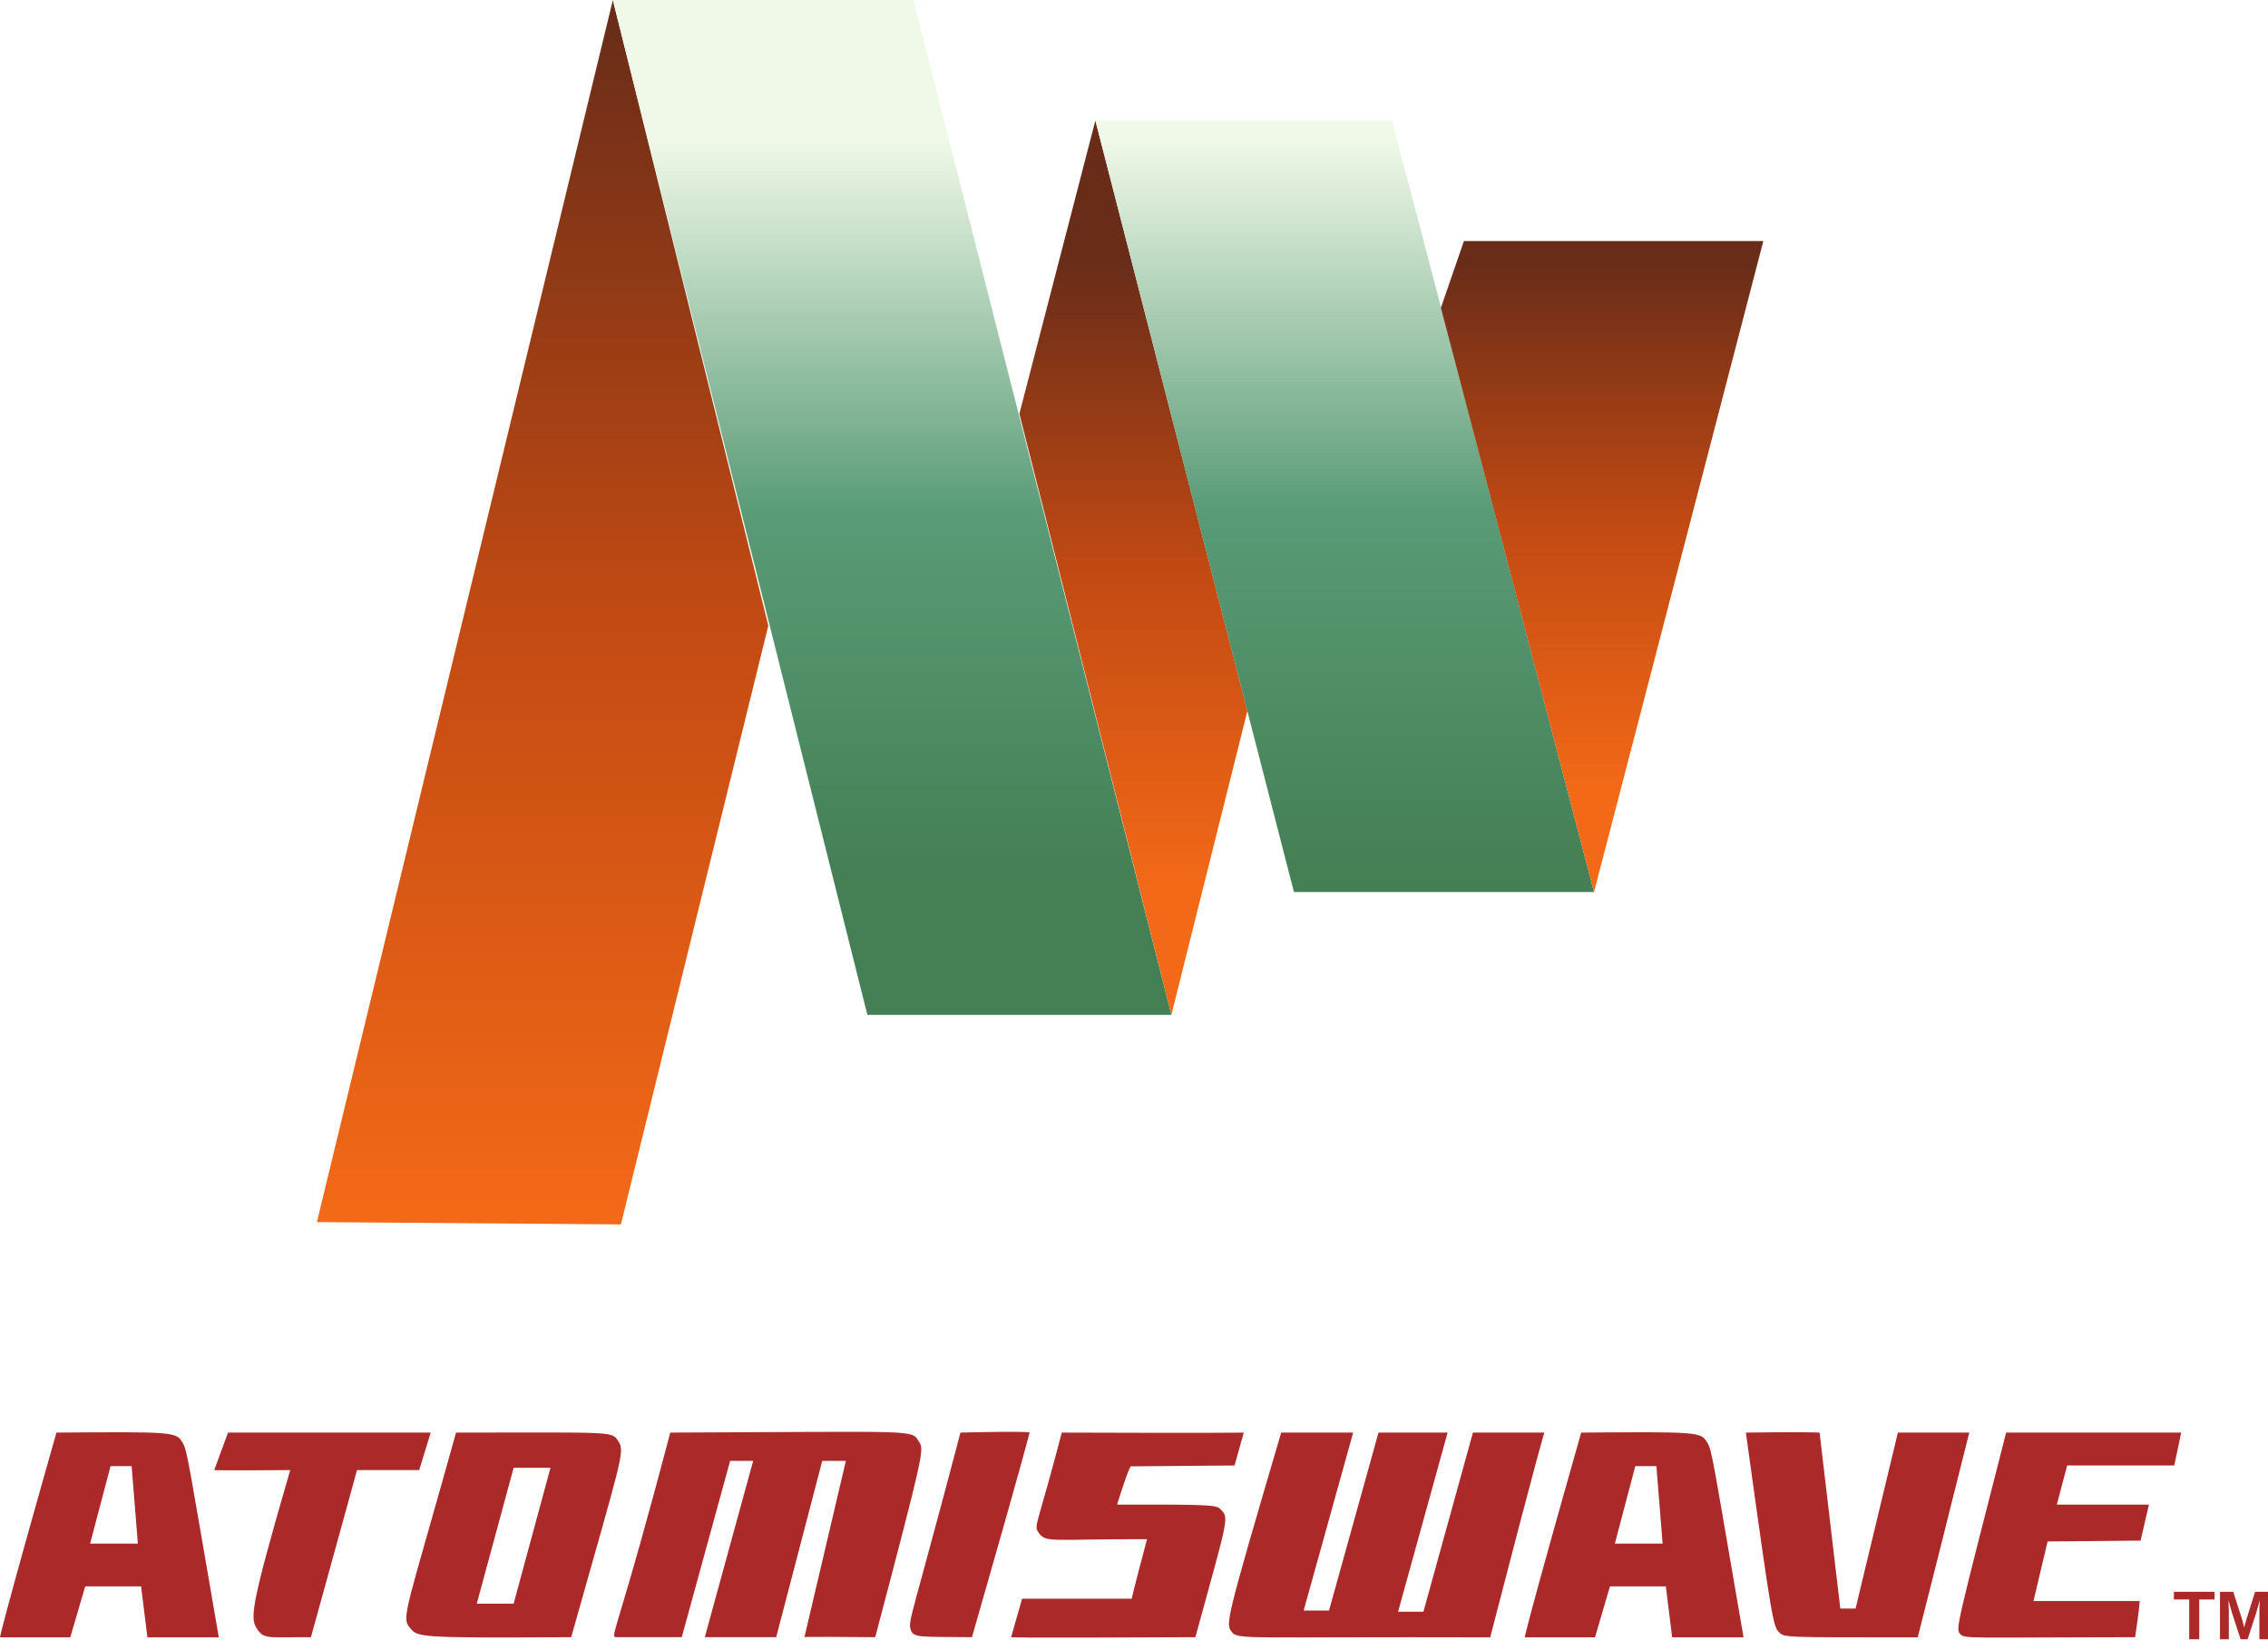
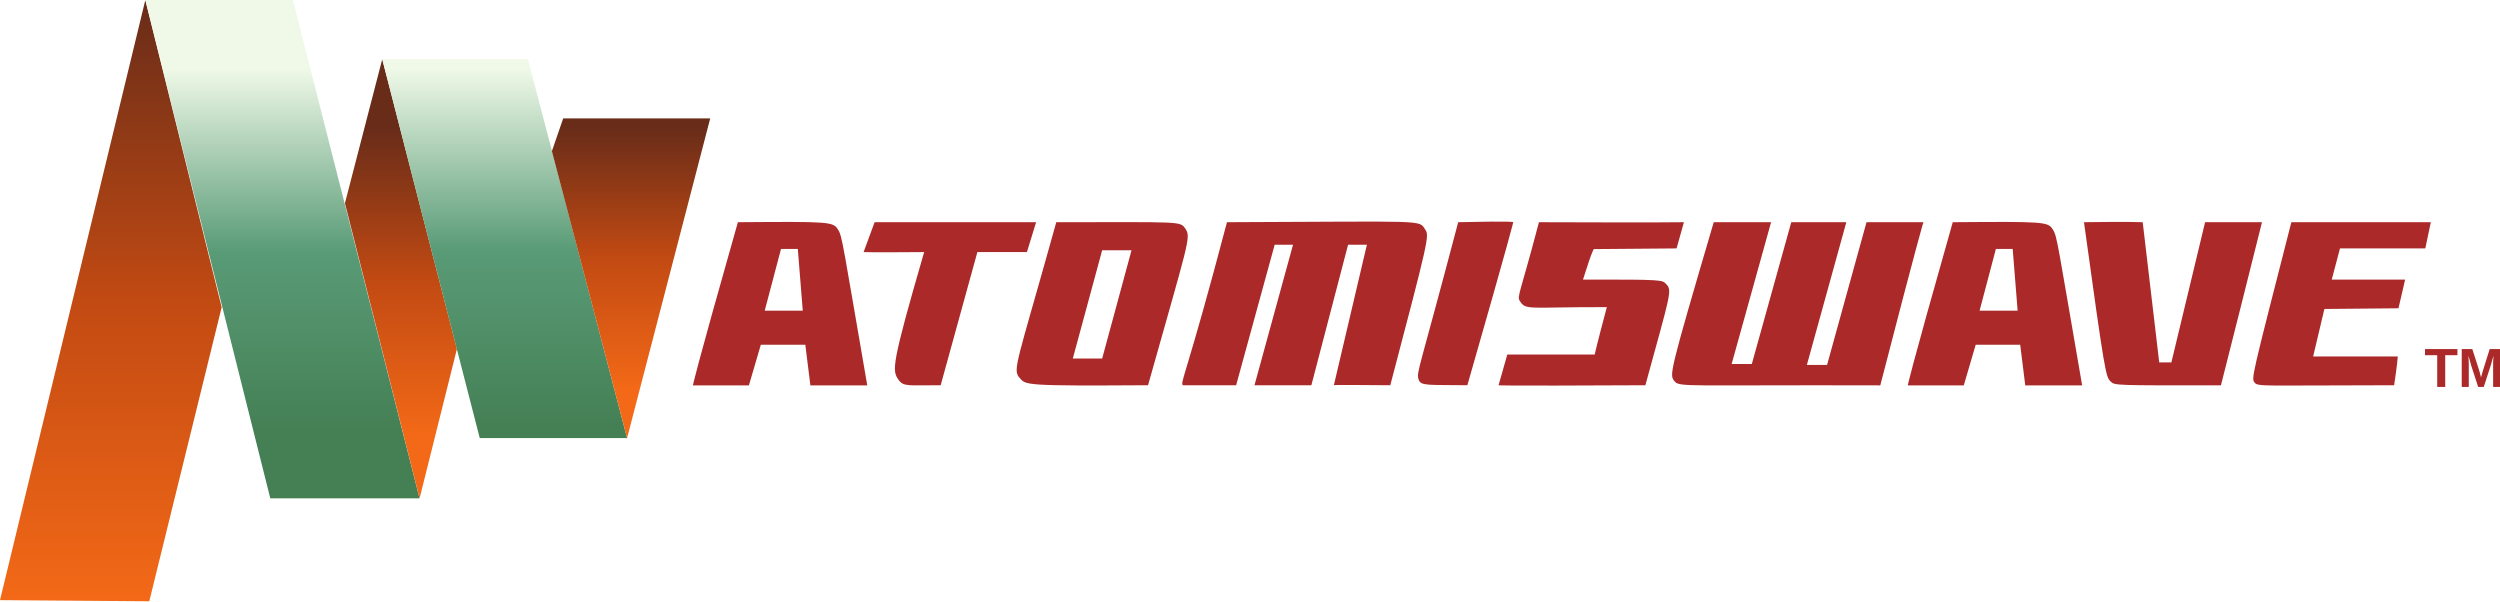
- <svg xmlns="http://www.w3.org/2000/svg" width="115.793mm" height="83.706mm" viewBox="0 0 115.793 83.706" version="1.1" id="svg8">
+ <svg xmlns="http://www.w3.org/2000/svg" width="982.478" height="236.296" viewBox="0 0 259.947 62.52" version="1.1" id="svg8">
  <defs id="defs2">
    <clipPath clipPathUnits="userSpaceOnUse" id="clipPath26">
      <path d="m 187.667,-350.224 c 0,0 42.833,-176.888 42.833,-176.888 0,0 22.5,90.555 22.5,90.555 0,0 -21.334,86.667 -21.334,86.667 0,0 -44,-0.334 -44,-0.334 z" id="path24" />
    </clipPath>
    <linearGradient x1="0" y1="0" x2="1" y2="0" gradientUnits="userSpaceOnUse" gradientTransform="matrix(-2e-5,-177.2217,177.2217,-2e-5,220.3335,-349.8897)" spreadMethod="pad" id="linearGradient38">
      <stop style="stop-opacity:1;stop-color:#f36917" offset="0" id="stop32" />
      <stop style="stop-opacity:1;stop-color:#c24a13" offset="0.5" id="stop34" />
      <stop style="stop-opacity:1;stop-color:#682c19" offset="1" id="stop36" />
    </linearGradient>
    <clipPath clipPathUnits="userSpaceOnUse" id="clipPath48">
-       <path d="m 230.5,-527.112 c 0,0 43.5,0 43.5,0 0,0 37.334,146.89 37.334,146.89 0,0 -44,0 -44,0 0,0 -36.834,-146.89 -36.834,-146.89 z" id="path46" />
+       <path d="m 230.5,-527.112 c 0,0 43.5,0 43.5,0 0,0 37.334,146.89 37.334,146.89 0,0 -44,0 -44,0 z" id="path46" />
    </clipPath>
    <linearGradient x1="0" y1="0" x2="1" y2="0" gradientUnits="userSpaceOnUse" gradientTransform="matrix(-0.14835,106.2346,-106.2346,-0.14835,270.9917,-507.1177)" spreadMethod="pad" id="linearGradient60">
      <stop style="stop-opacity:1;stop-color:#f0f9e8" offset="0" id="stop54" />
      <stop style="stop-opacity:1;stop-color:#599b77" offset="0.511" id="stop56" />
      <stop style="stop-opacity:1;stop-color:#458055" offset="1" id="stop58" />
    </linearGradient>
    <clipPath clipPathUnits="userSpaceOnUse" id="clipPath70">
-       <path d="m 300.332,-509.667 c 0,0 22.002,85.446 22.002,85.446 0,0 -11,44 -11,44 0,0 -22.001,-87 -22.001,-87 0,0 11,-42.446 11,-42.446 z" id="path68" />
+       <path d="m 300.332,-509.667 c 0,0 22.002,85.446 22.002,85.446 0,0 -11,44 -11,44 0,0 -22.001,-87 -22.001,-87 z" id="path68" />
    </clipPath>
    <linearGradient x1="0" y1="0" x2="1" y2="0" gradientUnits="userSpaceOnUse" gradientTransform="matrix(0,-91.23962,91.23962,0,305.833,-398.5498)" spreadMethod="pad" id="linearGradient82">
      <stop style="stop-opacity:1;stop-color:#f36917" offset="0" id="stop76" />
      <stop style="stop-opacity:1;stop-color:#c24a13" offset="0.5" id="stop78" />
      <stop style="stop-opacity:1;stop-color:#682c19" offset="1" id="stop80" />
    </linearGradient>
    <clipPath clipPathUnits="userSpaceOnUse" id="clipPath92">
      <path d="m 300.332,-509.667 c 0,0 28.735,111.666 28.735,111.666 0,0 43.433,0 43.433,0 0,0 -29.23,-111.666 -29.23,-111.666 0,0 -42.938,0 -42.938,0 z" id="path90" />
    </clipPath>
    <linearGradient x1="0" y1="0" x2="1" y2="0" gradientUnits="userSpaceOnUse" gradientTransform="matrix(0,104.7657,-104.7657,0,336.416,-506.8496)" spreadMethod="pad" id="linearGradient104">
      <stop style="stop-opacity:1;stop-color:#f0f9e8" offset="0" id="stop98" />
      <stop style="stop-opacity:1;stop-color:#599b77" offset="0.511" id="stop100" />
      <stop style="stop-opacity:1;stop-color:#458055" offset="1" id="stop102" />
    </linearGradient>
    <clipPath clipPathUnits="userSpaceOnUse" id="clipPath114">
-       <path d="m 397,-492.223 c 0,0 -24.5,94.222 -24.5,94.222 0,0 -22.166,-84.555 -22.166,-84.555 0,0 3.333,-9.667 3.333,-9.667 0,0 43.333,0 43.333,0 z" id="path112" />
+       <path d="m 397,-492.223 c 0,0 -24.5,94.222 -24.5,94.222 0,0 -22.166,-84.555 -22.166,-84.555 0,0 3.333,-9.667 3.333,-9.667 z" id="path112" />
    </clipPath>
    <linearGradient x1="0" y1="0" x2="1" y2="0" gradientUnits="userSpaceOnUse" gradientTransform="matrix(0,-77.85007,77.85007,0,373.667,-412.0342)" spreadMethod="pad" id="linearGradient126">
      <stop style="stop-opacity:1;stop-color:#f36917" offset="0" id="stop120" />
      <stop style="stop-opacity:1;stop-color:#c24a13" offset="0.5" id="stop122" />
      <stop style="stop-opacity:1;stop-color:#682c19" offset="1" id="stop124" />
    </linearGradient>
  </defs>
-   <g id="layer1" transform="translate(-3.335396,-7.283908)">
-     <g id="g20" transform="matrix(0.3527778,0,0,0.3527778,-46.69049,193.2372)">
+   <g id="layer1" transform="translate(-3.639243,-7.283908)">
+     <g id="g20" transform="matrix(0.3527778,0,0,0.3527778,-62.5655,193.2372)">
      <g id="g22" clip-path="url(#clipPath26)">
        <g id="g28">
          <g id="g30">
            <path d="m 187.667,-350.224 c 0,0 42.833,-176.888 42.833,-176.888 0,0 22.5,90.555 22.5,90.555 0,0 -21.334,86.667 -21.334,86.667 0,0 -44,-0.334 -44,-0.334 z" style="fill:url(#linearGradient38);stroke:none" id="path40" />
          </g>
        </g>
      </g>
    </g>
-     <g id="g42" transform="matrix(0.3527778,0,0,0.3527778,-46.69049,193.2372)">
+     <g id="g42" transform="matrix(0.3527778,0,0,0.3527778,-62.5655,193.2372)">
      <g id="g44" clip-path="url(#clipPath48)">
        <g id="g50">
          <g id="g52">
-             <path d="m 230.5,-527.112 c 0,0 43.5,0 43.5,0 0,0 37.334,146.89 37.334,146.89 0,0 -44,0 -44,0 0,0 -36.834,-146.89 -36.834,-146.89 z" style="fill:url(#linearGradient60);stroke:none" id="path62" />
+             <path d="m 230.5,-527.112 c 0,0 43.5,0 43.5,0 0,0 37.334,146.89 37.334,146.89 0,0 -44,0 -44,0 z" style="fill:url(#linearGradient60);stroke:none" id="path62" />
          </g>
        </g>
      </g>
    </g>
-     <g id="g64" transform="matrix(0.3527778,0,0,0.3527778,-46.69049,193.2372)">
+     <g id="g64" transform="matrix(0.3527778,0,0,0.3527778,-62.5655,193.2372)">
      <g id="g66" clip-path="url(#clipPath70)">
        <g id="g72">
          <g id="g74">
-             <path d="m 300.332,-509.667 c 0,0 22.002,85.446 22.002,85.446 0,0 -11,44 -11,44 0,0 -22.001,-87 -22.001,-87 0,0 11,-42.446 11,-42.446 z" style="fill:url(#linearGradient82);stroke:none" id="path84" />
+             <path d="m 300.332,-509.667 c 0,0 22.002,85.446 22.002,85.446 0,0 -11,44 -11,44 0,0 -22.001,-87 -22.001,-87 z" style="fill:url(#linearGradient82);stroke:none" id="path84" />
          </g>
        </g>
      </g>
    </g>
-     <g id="g86" transform="matrix(0.3527778,0,0,0.3527778,-46.69049,193.2372)">
+     <g id="g86" transform="matrix(0.3527778,0,0,0.3527778,-62.5655,193.2372)">
      <g id="g88" clip-path="url(#clipPath92)">
        <g id="g94">
          <g id="g96">
            <path d="m 300.332,-509.667 c 0,0 28.735,111.666 28.735,111.666 0,0 43.433,0 43.433,0 0,0 -29.23,-111.666 -29.23,-111.666 0,0 -42.938,0 -42.938,0 z" style="fill:url(#linearGradient104);stroke:none" id="path106" />
          </g>
        </g>
      </g>
    </g>
-     <g id="g108" transform="matrix(0.3527778,0,0,0.3527778,-46.69049,193.2372)">
+     <g id="g108" transform="matrix(0.3527778,0,0,0.3527778,-62.5655,193.2372)">
      <g id="g110" clip-path="url(#clipPath114)">
        <g id="g116">
          <g id="g118">
-             <path d="m 397,-492.223 c 0,0 -24.5,94.222 -24.5,94.222 0,0 -22.166,-84.555 -22.166,-84.555 0,0 3.333,-9.667 3.333,-9.667 0,0 43.333,0 43.333,0 z" style="fill:url(#linearGradient126);stroke:none" id="path128" />
+             <path d="m 397,-492.223 c 0,0 -24.5,94.222 -24.5,94.222 0,0 -22.166,-84.555 -22.166,-84.555 0,0 3.333,-9.667 3.333,-9.667 z" style="fill:url(#linearGradient126);stroke:none" id="path128" />
          </g>
        </g>
      </g>
    </g>
-     <g id="g130" transform="matrix(0.3527778,0,0,0.3527778,-46.69049,193.2372)" style="fill:#AB2929">
-       <path d="m 179.132,-291.163 c -1.159,-1.665 -1.316,-2.537 4.675,-23.165 -10.084,0.083 -11,0 -11,0 0,0 2,-5.427 2,-5.427 0,0 29.333,0 29.333,0 0,0 -1.667,5.427 -1.667,5.427 0,0 -9,0 -9,0 0,0 0.008,0.039 -6.667,24.186 -5.841,-0.021 -6.732,0.334 -7.675,-1.021 z" style="fill:#AB2929;fill-opacity:1;fill-rule:nonzero;stroke:none" id="path132" />
-       <path d="m 216.14,-314.661 c 0,0 -5.333,19.666 -5.333,19.666 0,0 5.333,0 5.333,0 0,0 5.333,-19.666 5.333,-19.666 0,0 -5.333,0 -5.333,0 z m 15.159,-3.836 c 0.996,1.503 0.5,2.334 -6.826,28.354 -22.674,0.146 -22.174,-0.021 -23.341,-1.354 -1.321,-1.511 -0.5,-2.507 6.675,-28.258 23.041,0.003 22.5,-0.24 23.492,1.258 z" style="fill:#AB2929;fill-opacity:1;fill-rule:nonzero;stroke:none" id="path134" />
-       <path d="m 230.807,-290.143 c -0.576,-0.477 0.75,-2.05 8,-29.612 36.791,-0.122 34.791,-0.49 36.041,1.385 0.715,1.072 0.617,1.706 -6.375,28.228 -12,-0.103 -10.25,0 -10.25,0 0,0 6,-25.519 6,-25.519 0,0 -3.417,0 -3.417,0 0,0 -6.667,25.519 -6.667,25.519 0,0 -10.333,0 -10.333,0 0,0 7,-25.519 7,-25.519 0,0 -3.333,0 -3.333,0 0,0 -7,25.519 -7,25.519 0,0 -9.666,0 -9.666,0 z" style="fill:#AB2929;fill-opacity:1;fill-rule:nonzero;stroke:none" id="path136" />
-       <path d="m 273.599,-291.245 c -0.375,-1.375 0,-1.132 7.209,-28.51 10.416,-0.247 9.999,0 9.999,0 0,0 -0.341,1.758 -8.333,29.612 -7.125,-0.103 -8.521,0.196 -8.875,-1.103 z" style="fill:#AB2929;fill-opacity:1;fill-rule:nonzero;stroke:none" id="path138" />
-       <path d="m 288.141,-290.143 c 0,0 1.583,-5.571 1.583,-5.571 0,0 15.875,0 15.875,0 0,0 0.208,-1.114 2.208,-8.614 -14.333,-0.042 -14.716,0.669 -15.833,-1.167 -0.508,-0.836 0.159,-1.509 3.5,-14.26 22.325,0.084 26.333,0 26.333,0 0,0 -1.333,4.76 -1.333,4.76 0,0 -15,0.125 -15,0.125 0,0 -0.175,-0.293 -2,5.542 15,-0.042 14.37,0.078 15.125,0.833 1.125,1.125 0.75,1.75 -3.792,18.353 -28.167,0.147 -26.666,0 -26.666,0 z" style="fill:#AB2929;fill-opacity:1;fill-rule:nonzero;stroke:none" id="path140" />
-       <path d="m 327.224,-319.755 c -8.25,28.043 -8.049,27.697 -7.125,28.885 0.875,1.125 2.25,0.649 37.375,0.752 7,-27.103 7.833,-29.637 7.833,-29.637 0,0 -10.333,0 -10.333,0 0,0 -7.167,25.927 -7.167,25.927 0,0 -3.667,0 -3.667,0 0,0 7.167,-25.927 7.167,-25.927 0,0 -10,0 -10,0 0,0 -7.166,25.76 -7.166,25.76 0,0 -3.667,0 -3.667,0 0,0 7.167,-25.76 7.167,-25.76 0,0 -1.667,0 -10.417,0 z" style="fill:#AB2929;fill-opacity:1;fill-rule:nonzero;stroke:none" id="path142" />
-       <path d="m 394.474,-319.755 c 3.834,27.753 3.959,28.052 4.834,28.927 0.75,0.75 0.791,0.708 20.041,0.708 7.125,-28.125 0.375,-1.507 7.458,-29.635 0,0 -10.333,0 -10.333,0 0,0 -6.125,25.469 -6.125,25.469 0,0 -2.208,0 -2.208,0 0,0 -3,-25.469 -3,-25.469 0,0 -2.542,-0.122 -10.667,0 z" style="fill:#AB2929;fill-opacity:1;fill-rule:nonzero;stroke:none" id="path144" />
-       <path d="m 457.474,-319.755 c 0,0 -1.125,0.003 -25.333,0 -7.292,28.503 -7.292,28.362 -6.667,29.135 0.625,0.772 1.5,0.5 25.333,0.478 0.542,-3.478 0.667,-5.228 0.667,-5.228 0,0 -15.375,0 -15.375,0 0,0 2.042,-8.625 2.042,-8.625 0,0 13.458,-0.125 13.458,-0.125 0,0 1.208,-5.208 1.208,-5.208 0,0 -13.333,0 -13.333,0 0,0 1.5,-5.667 1.5,-5.667 0,0 15.5,0 15.5,0 0,0 1,-4.76 1,-4.76 z" style="fill:#AB2929;fill-opacity:1;fill-rule:nonzero;stroke:none" id="path146" />
-       <g id="g148" transform="scale(1,-1)" style="fill:#AB2929">
-         <text transform="matrix(1,0,0,-1,456.3071,289.835)" style="font-variant:normal;font-weight:bold;font-size:10px;font-family:Arial;-inkscape-font-specification:Arial-BoldMT;writing-mode:lr-tb;fill:#AB2929;fill-opacity:1;fill-rule:nonzero;stroke:none" id="text152">
+     <g id="g130" transform="matrix(0.5724525,0,0,0.5724525,-5.488592,213.4331)" style="fill:#ab2929">
+       <path d="m 179.132,-291.163 c -1.159,-1.665 -1.316,-2.537 4.675,-23.165 -10.084,0.083 -11,0 -11,0 0,0 2,-5.427 2,-5.427 0,0 29.333,0 29.333,0 0,0 -1.667,5.427 -1.667,5.427 0,0 -9,0 -9,0 0,0 0.008,0.039 -6.667,24.186 -5.841,-0.021 -6.732,0.334 -7.675,-1.021 z" style="fill:#ab2929;fill-opacity:1;fill-rule:nonzero;stroke:none" id="path132" />
+       <path d="m 216.14,-314.661 c 0,0 -5.333,19.666 -5.333,19.666 0,0 5.333,0 5.333,0 0,0 5.333,-19.666 5.333,-19.666 0,0 -5.333,0 -5.333,0 z m 15.159,-3.836 c 0.996,1.503 0.5,2.334 -6.826,28.354 -22.674,0.146 -22.174,-0.021 -23.341,-1.354 -1.321,-1.511 -0.5,-2.507 6.675,-28.258 23.041,0.003 22.5,-0.24 23.492,1.258 z" style="fill:#ab2929;fill-opacity:1;fill-rule:nonzero;stroke:none" id="path134" />
+       <path d="m 230.807,-290.143 c -0.576,-0.477 0.75,-2.05 8,-29.612 36.791,-0.122 34.791,-0.49 36.041,1.385 0.715,1.072 0.617,1.706 -6.375,28.228 -12,-0.103 -10.25,0 -10.25,0 0,0 6,-25.519 6,-25.519 0,0 -3.417,0 -3.417,0 0,0 -6.667,25.519 -6.667,25.519 0,0 -10.333,0 -10.333,0 0,0 7,-25.519 7,-25.519 0,0 -3.333,0 -3.333,0 0,0 -7,25.519 -7,25.519 0,0 -9.666,0 -9.666,0 z" style="fill:#ab2929;fill-opacity:1;fill-rule:nonzero;stroke:none" id="path136" />
+       <path d="m 273.599,-291.245 c -0.375,-1.375 0,-1.132 7.209,-28.51 10.416,-0.247 9.999,0 9.999,0 0,0 -0.341,1.758 -8.333,29.612 -7.125,-0.103 -8.521,0.196 -8.875,-1.103 z" style="fill:#ab2929;fill-opacity:1;fill-rule:nonzero;stroke:none" id="path138" />
+       <path d="m 288.141,-290.143 c 0,0 1.583,-5.571 1.583,-5.571 0,0 15.875,0 15.875,0 0,0 0.208,-1.114 2.208,-8.614 -14.333,-0.042 -14.716,0.669 -15.833,-1.167 -0.508,-0.836 0.159,-1.509 3.5,-14.26 22.325,0.084 26.333,0 26.333,0 0,0 -1.333,4.76 -1.333,4.76 0,0 -15,0.125 -15,0.125 0,0 -0.175,-0.293 -2,5.542 15,-0.042 14.37,0.078 15.125,0.833 1.125,1.125 0.75,1.75 -3.792,18.353 -28.167,0.147 -26.666,0 -26.666,0 z" style="fill:#ab2929;fill-opacity:1;fill-rule:nonzero;stroke:none" id="path140" />
+       <path d="m 327.224,-319.755 c -8.25,28.043 -8.049,27.697 -7.125,28.885 0.875,1.125 2.25,0.649 37.375,0.752 7,-27.103 7.833,-29.637 7.833,-29.637 0,0 -10.333,0 -10.333,0 0,0 -7.167,25.927 -7.167,25.927 0,0 -3.667,0 -3.667,0 0,0 7.167,-25.927 7.167,-25.927 0,0 -10,0 -10,0 0,0 -7.166,25.76 -7.166,25.76 0,0 -3.667,0 -3.667,0 0,0 7.167,-25.76 7.167,-25.76 0,0 -1.667,0 -10.417,0 z" style="fill:#ab2929;fill-opacity:1;fill-rule:nonzero;stroke:none" id="path142" />
+       <path d="m 394.474,-319.755 c 3.834,27.753 3.959,28.052 4.834,28.927 0.75,0.75 0.791,0.708 20.041,0.708 7.125,-28.125 0.375,-1.507 7.458,-29.635 0,0 -10.333,0 -10.333,0 0,0 -6.125,25.469 -6.125,25.469 0,0 -2.208,0 -2.208,0 0,0 -3,-25.469 -3,-25.469 0,0 -2.542,-0.122 -10.667,0 z" style="fill:#ab2929;fill-opacity:1;fill-rule:nonzero;stroke:none" id="path144" />
+       <path d="m 457.474,-319.755 c 0,0 -1.125,0.003 -25.333,0 -7.292,28.503 -7.292,28.362 -6.667,29.135 0.625,0.772 1.5,0.5 25.333,0.478 0.542,-3.478 0.667,-5.228 0.667,-5.228 0,0 -15.375,0 -15.375,0 0,0 2.042,-8.625 2.042,-8.625 0,0 13.458,-0.125 13.458,-0.125 0,0 1.208,-5.208 1.208,-5.208 0,0 -13.333,0 -13.333,0 0,0 1.5,-5.667 1.5,-5.667 0,0 15.5,0 15.5,0 0,0 1,-4.76 1,-4.76 z" style="fill:#ab2929;fill-opacity:1;fill-rule:nonzero;stroke:none" id="path146" />
+       <g id="g148" transform="scale(1,-1)" style="fill:#ab2929">
+         <text transform="matrix(1,0,0,-1,456.3071,289.835)" style="font-variant:normal;font-weight:bold;font-size:10px;font-family:Arial;-inkscape-font-specification:Arial-BoldMT;writing-mode:lr-tb;fill:#ab2929;fill-opacity:1;fill-rule:nonzero;stroke:none" id="text152">
          <tspan x="0 6.11" y="0" id="tspan150">TM</tspan>
        </text>
-         <g id="g154" transform="scale(1,-1)" style="fill:#AB2929">
-           <path d="m 378.474,-314.901 c 0,0 -2.963,11.219 -2.963,11.219 0,0 6.913,0 6.913,0 0,0 -0.9,-11.219 -0.9,-11.219 0,0 -3.05,0 -3.05,0 z m 15.666,24.783 c 0,0 -10.333,0 -10.333,0 0,0 -0.917,-7.377 -0.917,-7.377 0,0 -8.084,0 -8.084,0 0,0 -2.165,7.377 -2.165,7.377 0,0 -10.168,0 -10.168,0 0,0 9.7e-4,-0.885 8.167,-29.637 16.709,-0.123 17.334,-0.115 18.209,1.385 0.75,1.125 0.881,2.799 5.291,28.252 z" style="fill:#AB2929;fill-opacity:1;fill-rule:nonzero;stroke:none" id="path156" />
-           <path d="m 157.807,-314.901 c 0,0 -2.963,11.219 -2.963,11.219 0,0 6.913,0 6.913,0 0,0 -0.9,-11.219 -0.9,-11.219 0,0 -3.05,0 -3.05,0 z m 15.666,24.783 c 0,0 -10.333,0 -10.333,0 0,0 -0.917,-7.377 -0.917,-7.377 0,0 -8.084,0 -8.084,0 0,0 -2.165,7.377 -2.165,7.377 0,0 -10.168,0 -10.168,0 0,0 9.8e-4,-0.885 8.167,-29.637 16.709,-0.123 17.334,-0.115 18.209,1.385 0.75,1.125 0.881,2.799 5.291,28.252 z" style="fill:#AB2929;fill-opacity:1;fill-rule:nonzero;stroke:none" id="path158" />
+         <g id="g154" transform="scale(1,-1)" style="fill:#ab2929">
+           <path d="m 378.474,-314.901 c 0,0 -2.963,11.219 -2.963,11.219 0,0 6.913,0 6.913,0 0,0 -0.9,-11.219 -0.9,-11.219 z m 15.666,24.783 c 0,0 -10.333,0 -10.333,0 0,0 -0.917,-7.377 -0.917,-7.377 0,0 -8.084,0 -8.084,0 0,0 -2.165,7.377 -2.165,7.377 0,0 -10.168,0 -10.168,0 0,0 9.7e-4,-0.885 8.167,-29.637 16.709,-0.123 17.334,-0.115 18.209,1.385 0.75,1.125 0.881,2.799 5.291,28.252 z" style="fill:#ab2929;fill-opacity:1;fill-rule:nonzero;stroke:none" id="path156" />
+           <path d="m 157.807,-314.901 c 0,0 -2.963,11.219 -2.963,11.219 0,0 6.913,0 6.913,0 0,0 -0.9,-11.219 -0.9,-11.219 0,0 -3.05,0 -3.05,0 z m 15.666,24.783 c 0,0 -10.333,0 -10.333,0 0,0 -0.917,-7.377 -0.917,-7.377 0,0 -8.084,0 -8.084,0 0,0 -2.165,7.377 -2.165,7.377 0,0 -10.168,0 -10.168,0 0,0 9.8e-4,-0.885 8.167,-29.637 16.709,-0.123 17.334,-0.115 18.209,1.385 0.75,1.125 0.881,2.799 5.291,28.252 z" style="fill:#ab2929;fill-opacity:1;fill-rule:nonzero;stroke:none" id="path158" />
        </g>
      </g>
    </g>
  </g>
</svg>
